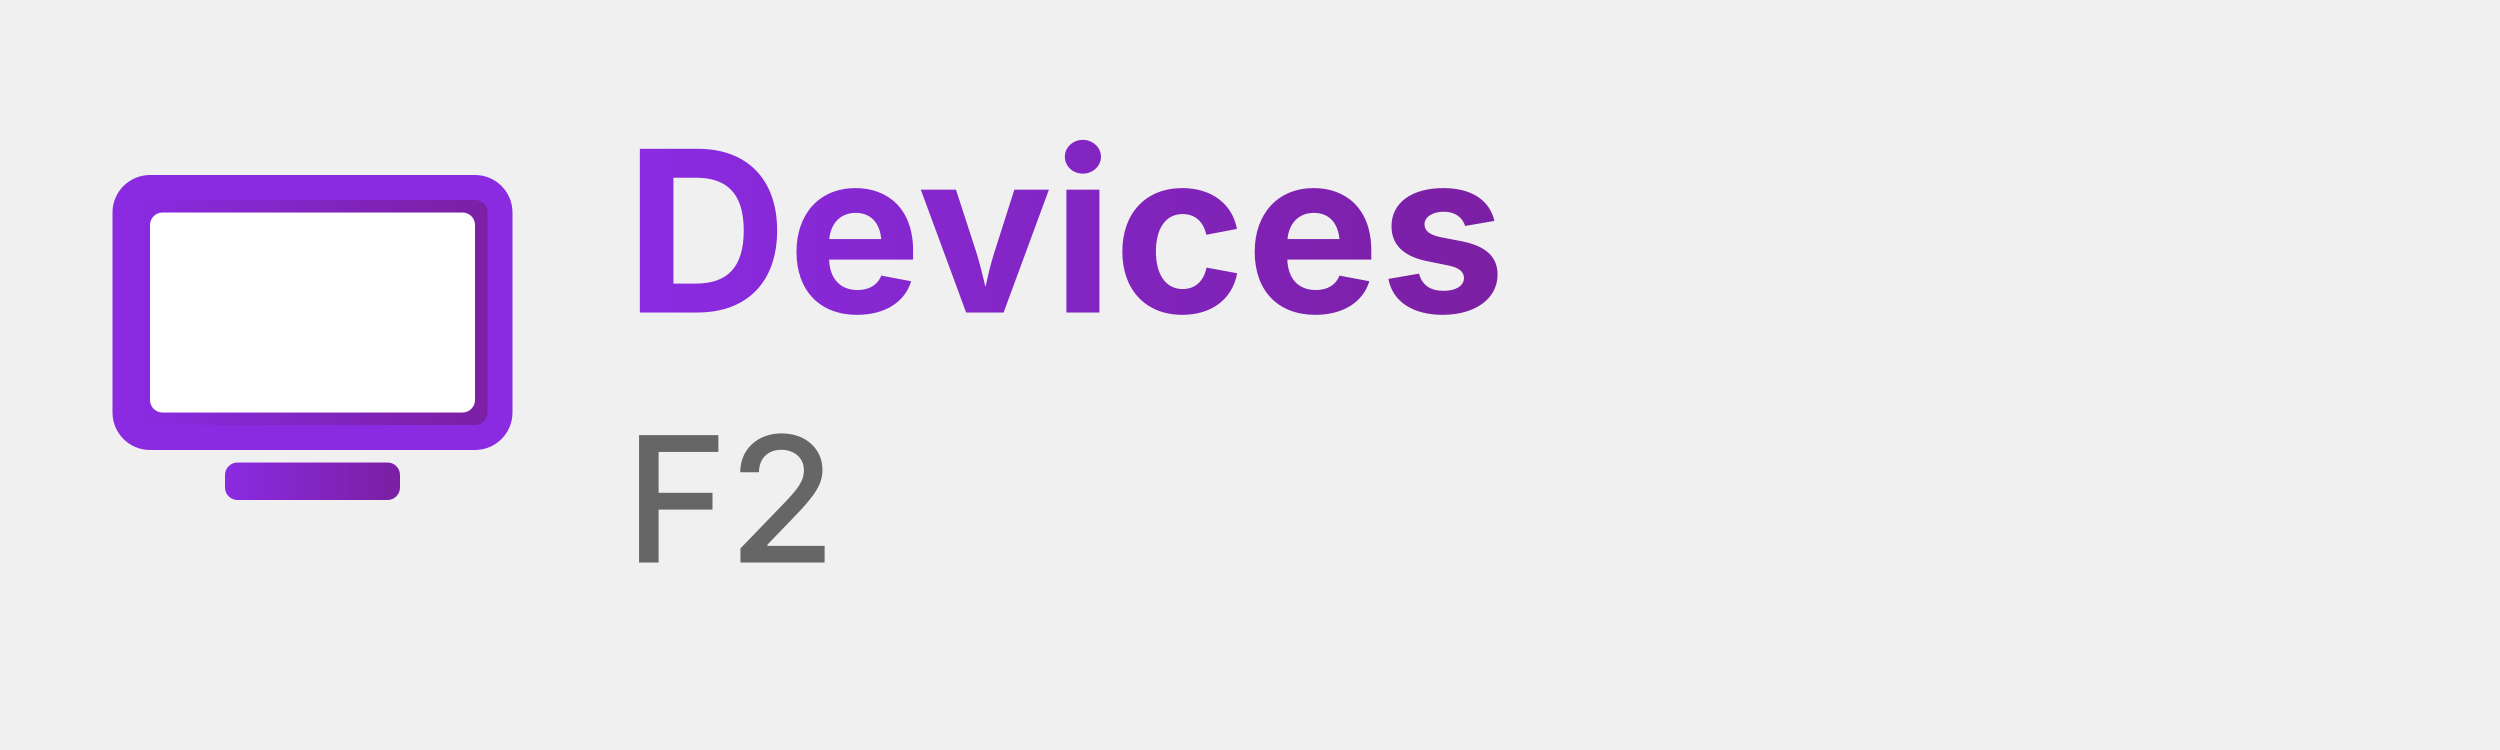
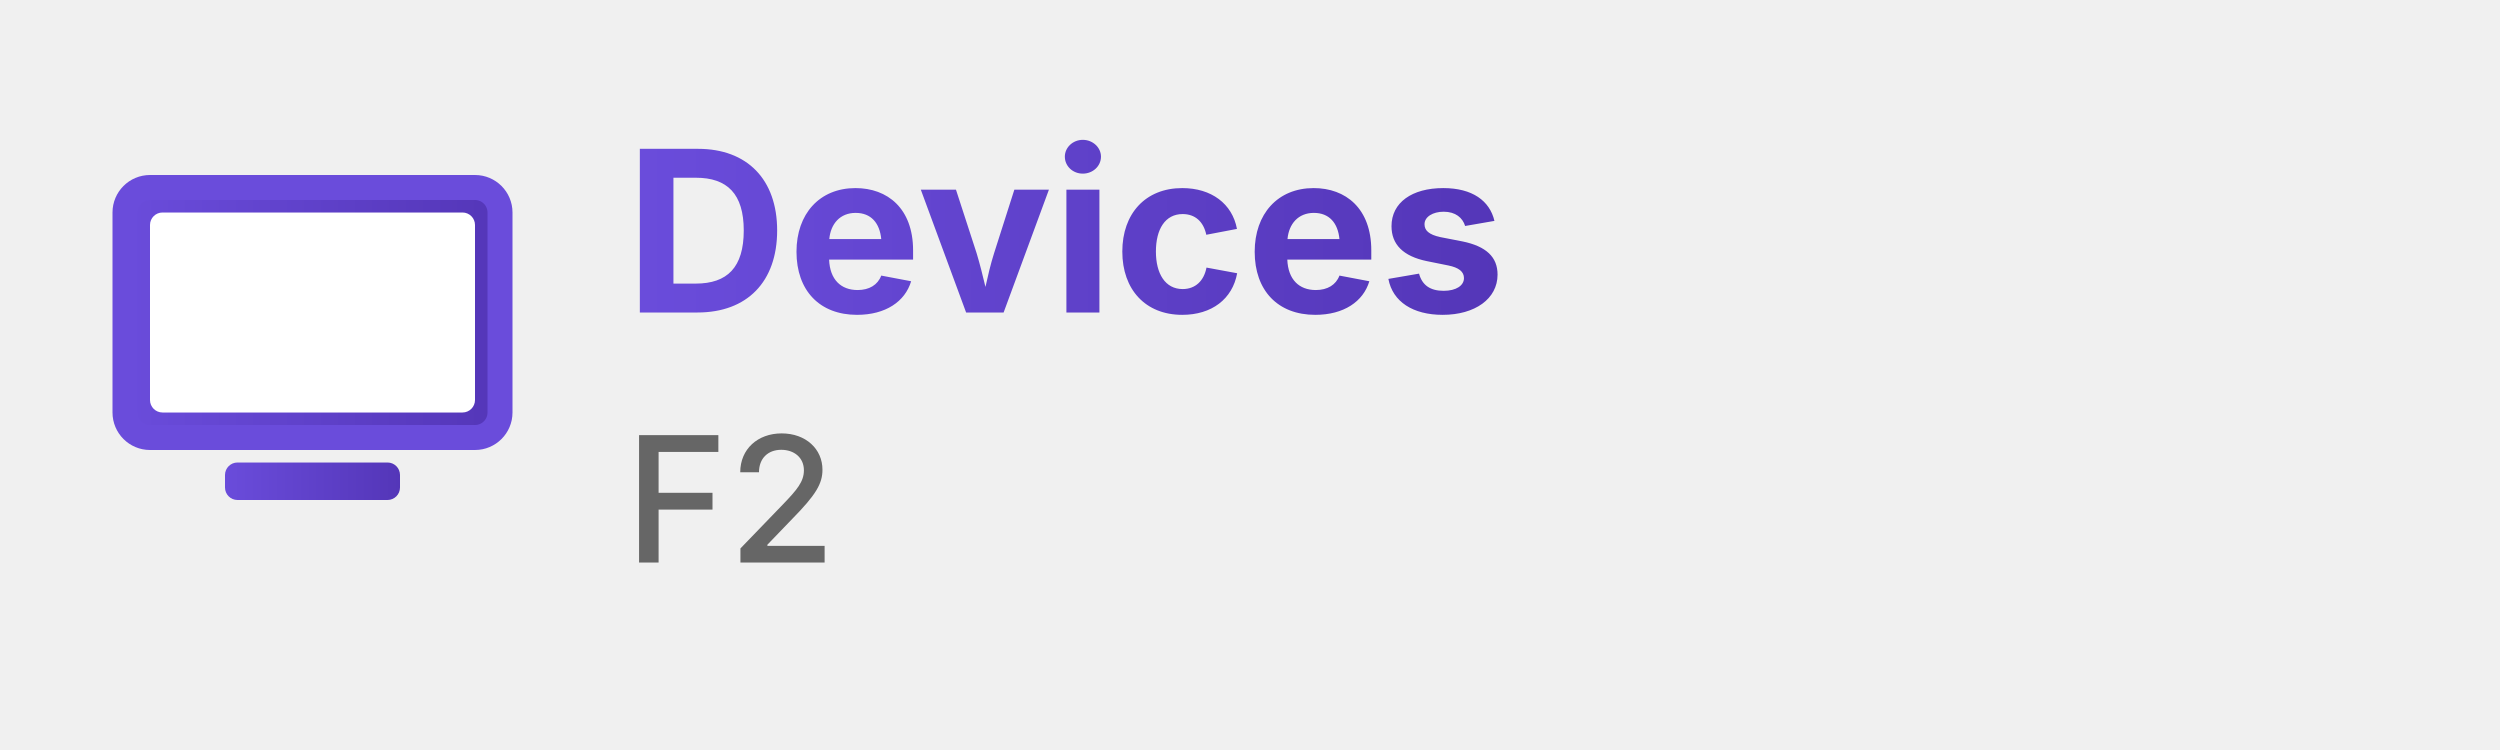
<svg xmlns="http://www.w3.org/2000/svg" width="200" height="60" viewBox="0 0 200 60">
  <defs>
    <linearGradient id="gradient" x1="0%" y1="0%" x2="100%" y2="0%">
-       <stop offset="0%" style="stop-color:#8a2be2;stop-opacity:1" />
-       <stop offset="100%" style="stop-color:#7b1fa2;stop-opacity:1" />
+       <stop offset="0%" style="stop-color:#6A4CDB;stop-opacity:1" />
+       <stop offset="100%" style="stop-color:#5436B8;stop-opacity:1" />
    </linearGradient>
  </defs>
-   <rect x="10" y="15" width="30" height="20" rx="2" fill="url(#gradient)" stroke="#8a2be2" stroke-width="2" />
+   <rect x="10" y="15" width="30" height="20" rx="2" fill="url(#gradient)" stroke="#6A4CDB" stroke-width="2" />
  <rect x="12" y="17" width="26" height="16" rx="1" fill="white" />
  <rect x="18" y="37" width="14" height="3" rx="1" fill="url(#gradient)" />
  <text x="50" y="25" font-family="Inter, sans-serif" font-size="18" font-weight="700" fill="url(#gradient)">Devices</text>
  <text x="50" y="45" font-family="Inter, sans-serif" font-size="14" font-weight="500" fill="#666">F2</text>
</svg>
